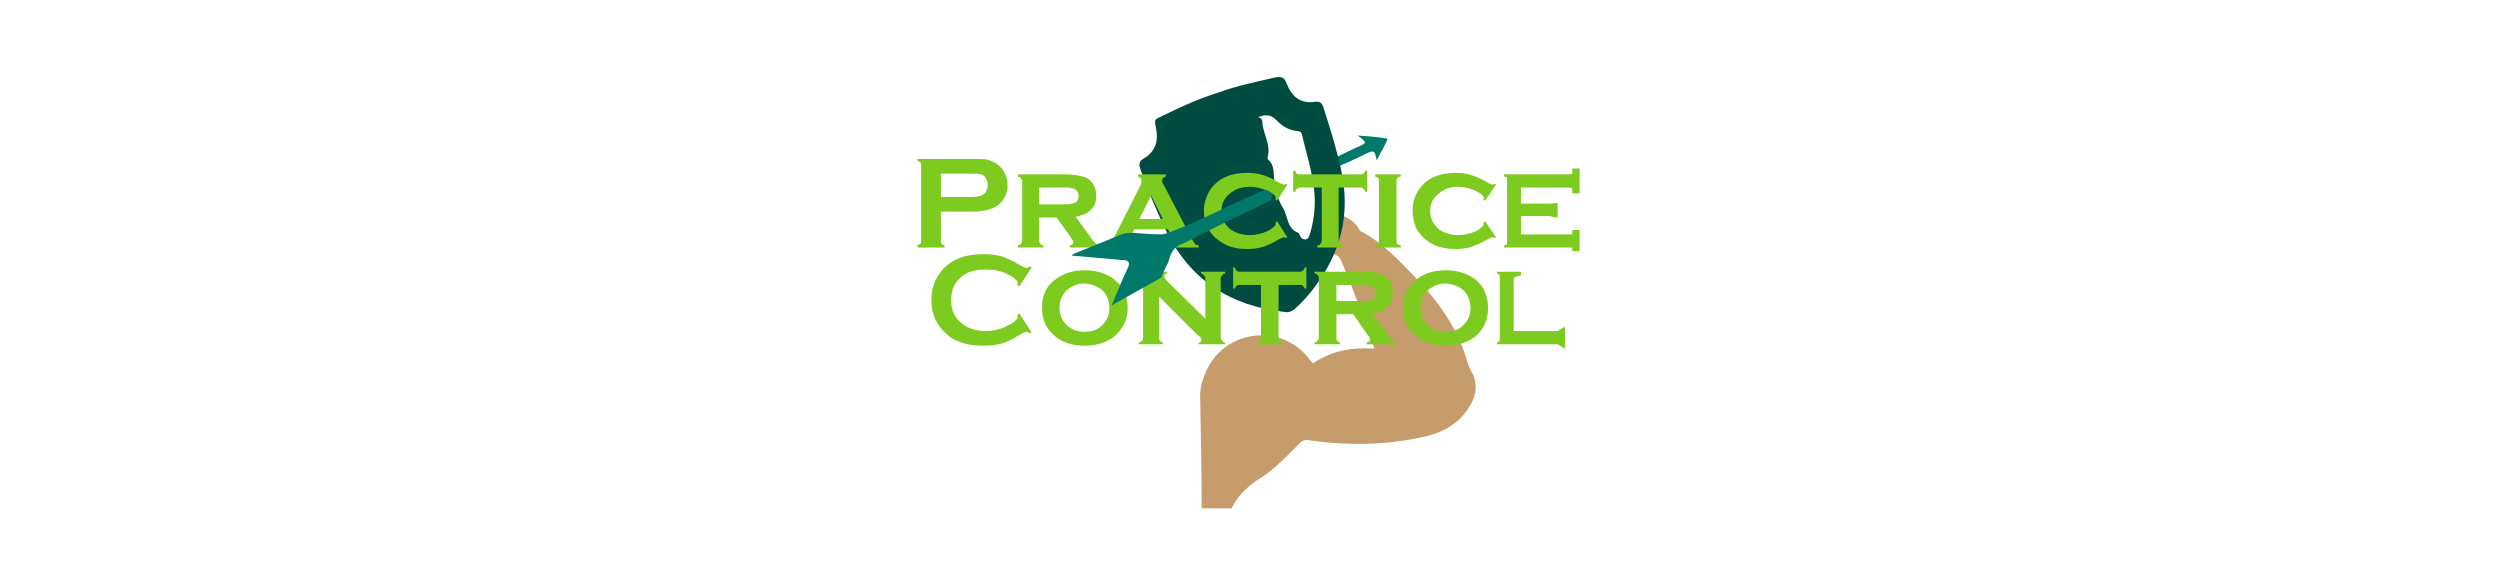
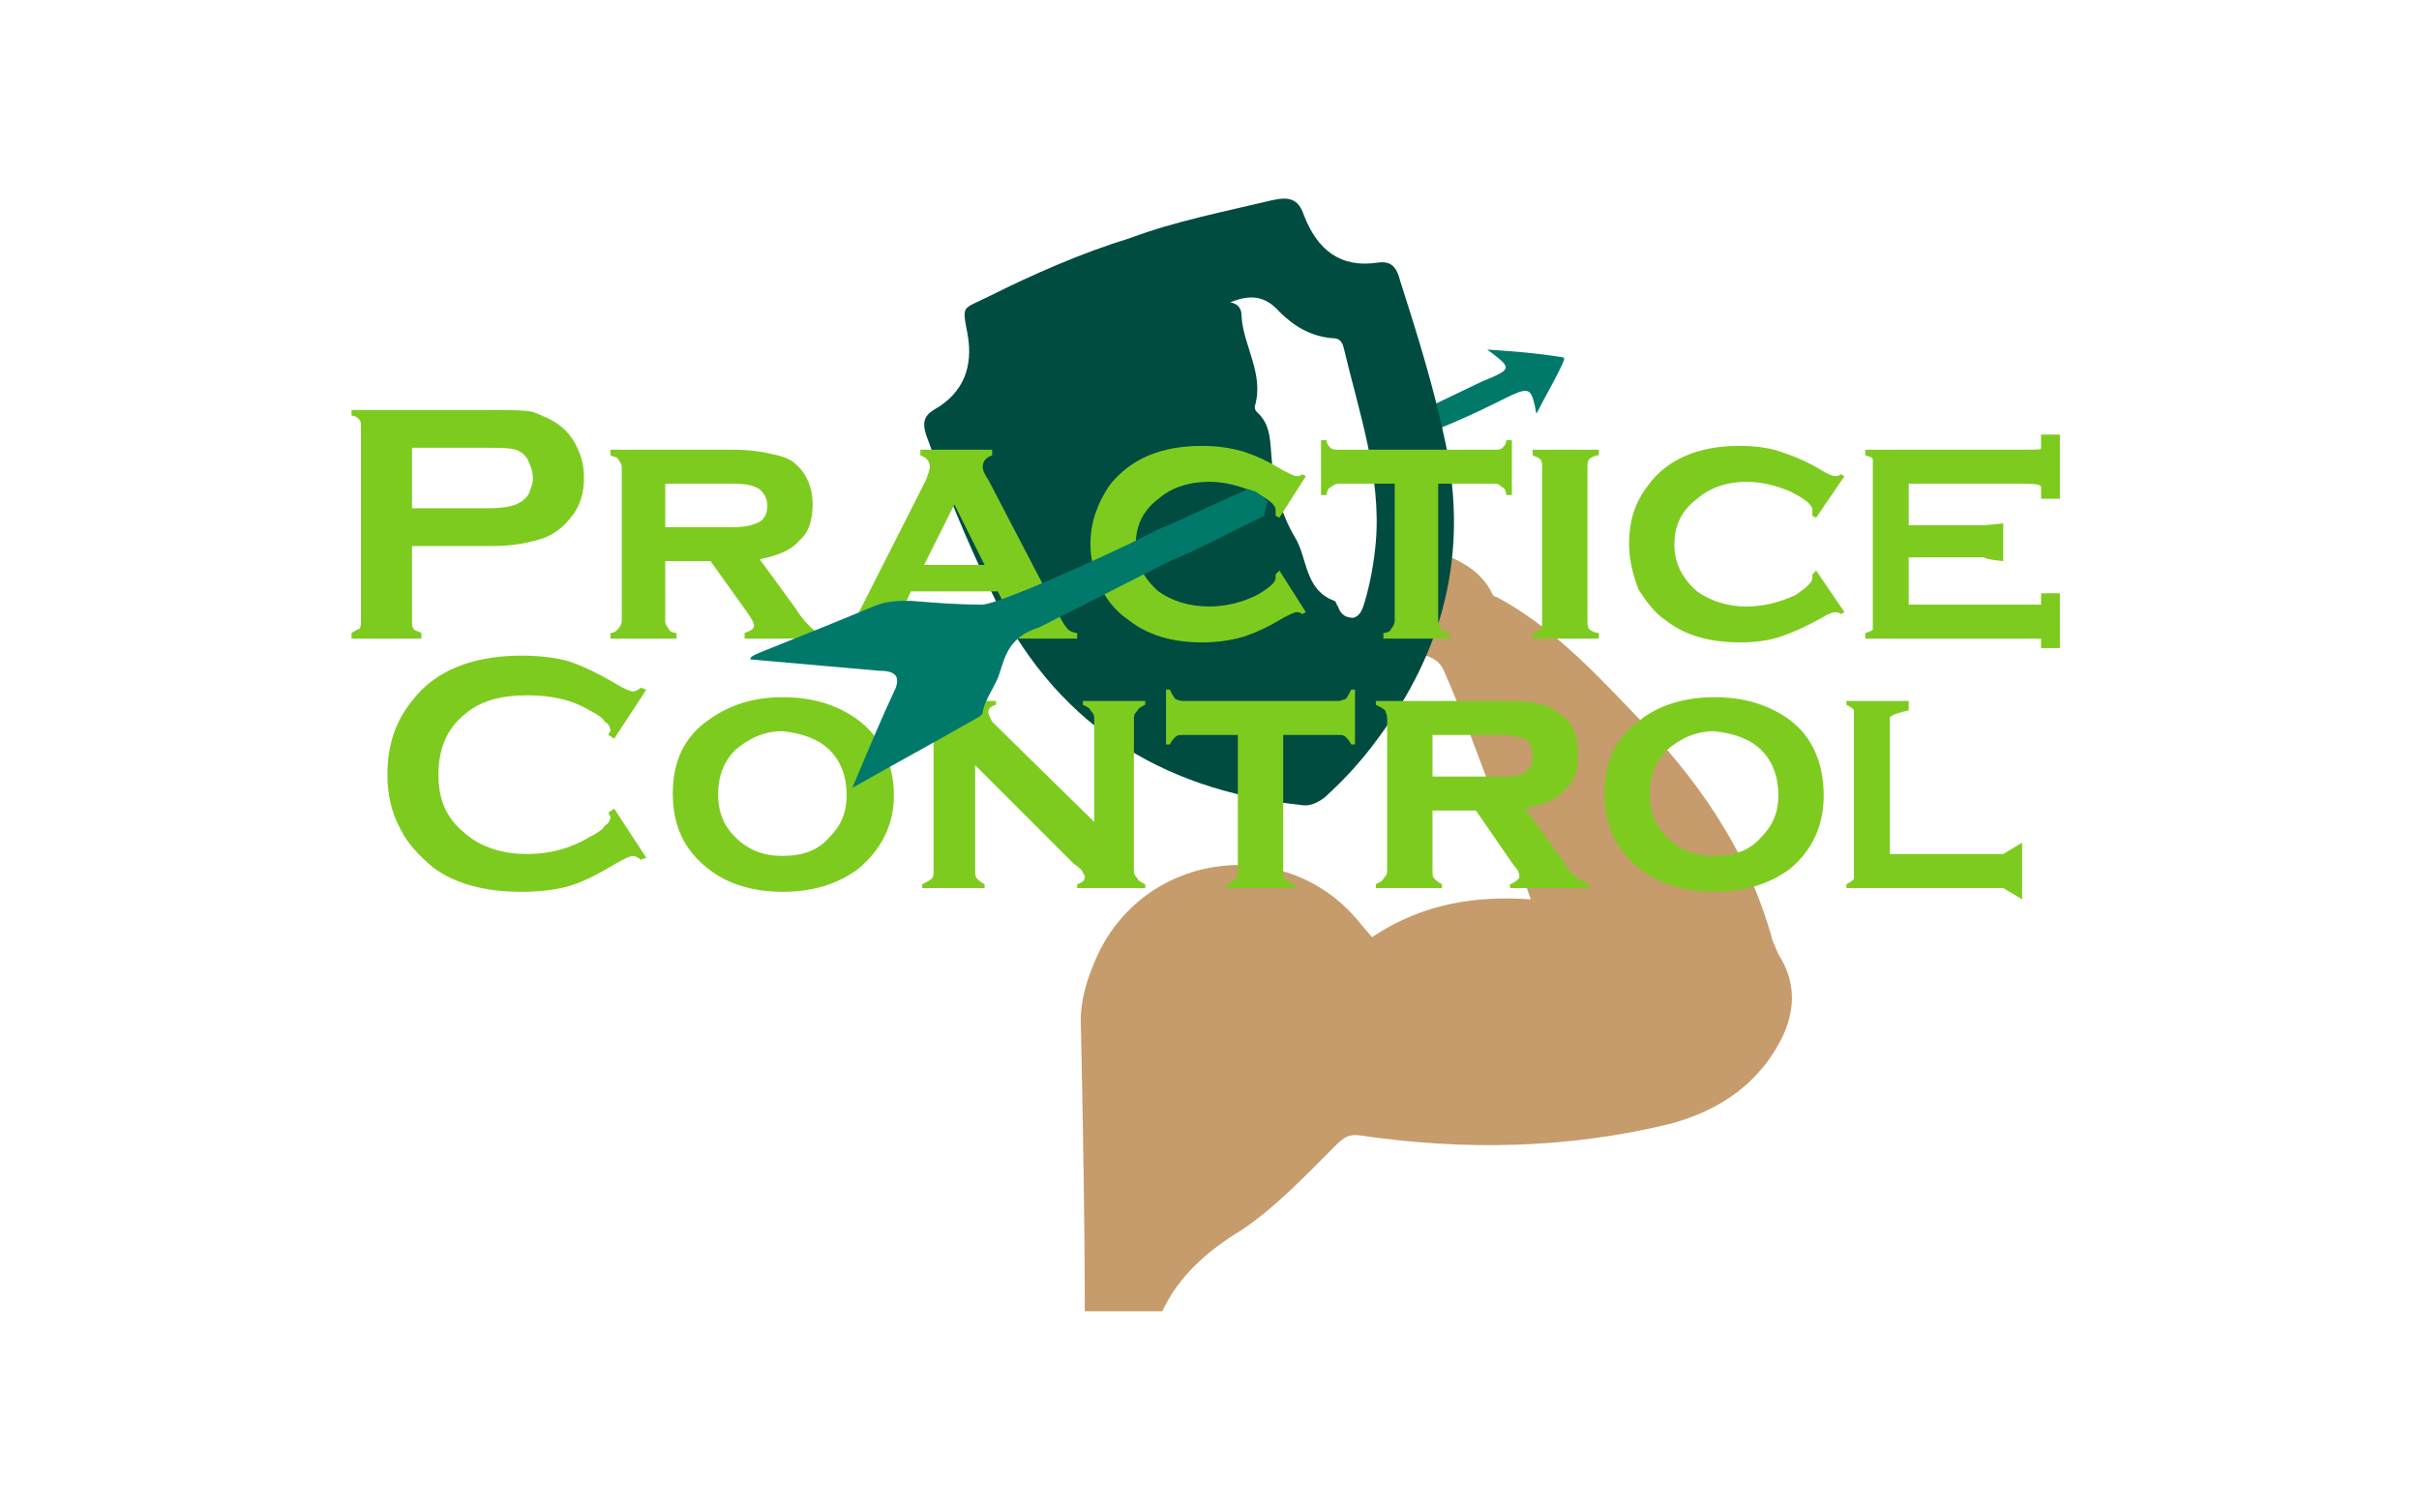
- <svg xmlns="http://www.w3.org/2000/svg" width="1280" height="300" viewBox="0 0 1280 800">
+ <svg xmlns="http://www.w3.org/2000/svg" width="1280" height="800" viewBox="0 0 1280 800">
  <g>
    <path fill="#00796b" d="M826 189c-12-2-24-3-39-4 13 10 14 10-3 17l-25 12v2c1 3 1 6 2 8v3c10-4 21-9 31-14 18-9 18-9 21 6 5-10 10-18 14-27 1-2 1-3-1-3z" />
    <path fill="#c69c6c" d="M941 505l-3-7c-13-48-40-86-74-121-22-23-44-46-72-61-1 0-2-1-2-1-6-13-17-18-29-23l-4 6c-2 2-4 5-6 8l-6 18v23c0-1 1-1 1-1 8 0 15 2 18 9 5 11 9 22 14 34 11 29 22 58 32 87-29-2-57 2-84 20l-6-7c-38-48-113-39-139 16-6 13-10 26-9 40 1 50 2 100 2 149h41c9-19 24-32 42-43 18-12 34-29 50-45 4-4 7-6 13-5 55 8 109 7 163-6 27-7 49-22 61-48 6-14 6-28-3-42z" />
    <path fill="#004c40" d="M598 126c24-9 50-14 75-20 9-2 14-1 17 8 7 18 19 28 39 25 7-1 10 2 12 10 9 28 18 57 24 86 12 58-1 109-36 156-8 11-17 21-28 31-4 3-8 5-13 4-75-8-131-44-164-114-13-27-24-54-34-82-2-6-1-10 4-13 16-9 21-23 18-40-3-16-3-13 11-20 24-12 49-23 75-31zm53 34c5 1 6 4 6 8 1 15 12 30 7 47 0 1 0 2 1 3 8 7 7 17 8 26 1 14 5 28 12 40 7 11 5 28 21 34 1 0 1 2 2 3 1 3 3 6 8 6 4-1 5-5 6-8 3-10 5-21 6-32 3-35-9-69-17-103-1-4-3-5-6-5-12-1-21-7-28-14-8-9-16-9-26-5z" />
    <path d="M186 217v3c2 0 3 1 4 2s1 2 1 4v102c0 2 0 4-1 5-1 0-2 1-4 2v3h37v-3c-2-1-3-1-4-2s-1-3-1-5v-39h43c11 0 20-2 26-4s11-6 15-11c5-6 7-13 7-21 0-6-1-11-4-17-2-4-5-8-9-11s-9-5-14-7c-5-1-12-1-21-1zm513 16v29h3c0-2 1-4 2-4 1-1 3-2 4-2h30v73c0 1-1 3-2 4 0 1-2 2-4 2v3h35v-3c-2 0-4-1-4-2-1-1-2-3-2-4v-73h30c2 0 3 1 4 2 1 0 2 2 2 4h3v-29h-3c0 2-1 3-2 4s-2 1-4 1h-83c-2 0-3 0-4-1s-2-2-2-4zm-63 3c-22 0-38 7-49 21-6 9-10 19-10 31 0 8 2 16 6 24 3 6 8 12 14 16 10 8 23 12 39 12 8 0 15-1 22-3 6-2 13-5 21-10 4-2 6-3 7-3s2 0 3 1l2-1-14-22-2 2v2c0 2-3 5-10 9-8 4-17 6-25 6-11 0-20-3-27-8-8-7-12-15-12-25s4-18 12-24c7-6 16-9 27-9 8 0 15 2 23 5 8 4 12 7 12 10v3l2 1 14-22-2-1c-1 1-2 1-3 1s-3-1-7-3c-8-5-15-8-21-10-7-2-14-3-22-3zm284 0c-21 0-38 7-48 21-7 9-10 19-10 31 0 8 2 16 5 24 4 6 8 12 14 16 10 8 23 12 40 12 8 0 15-1 21-3s13-5 22-10c3-2 6-3 7-3 0 0 2 0 3 1l2-1-15-22-2 2v2c0 2-3 5-9 9-9 4-17 6-26 6-10 0-19-3-26-8-8-7-12-15-12-25s4-18 12-24c7-6 16-9 26-9 8 0 16 2 23 5 8 4 12 7 12 10v3l2 1 15-22-2-1c-1 1-3 1-3 1-1 0-4-1-7-3-8-5-16-8-22-10s-13-3-22-3zm-702 1h40c8 0 14 0 17 2 2 1 4 3 5 6 1 2 2 5 2 8s-1 5-2 8c-1 2-3 4-5 5-3 2-9 3-17 3h-40zm862 0c0 1 0 1-10 1h-83v3s4 1 4 2v90c0 1-4 2-4 2v3h93v5h10v-29h-10v6h-70v-25h40s0 1 10 2v-20l-10 1h-40v-22h60c10 0 10 1 10 2v6h10v-34h-10zm-757 1v3c2 1 4 1 4 2 1 1 2 3 2 4v82c0 1-1 3-2 4s-2 2-4 2v3h35v-3c-2 0-4-1-4-2-1-1-2-3-2-4v-32h24l20 28c2 3 3 5 3 6 0 2-2 3-5 4v3h42v-3c-3 0-5-1-7-3s-5-5-8-10l-19-26c10-2 17-5 21-10 5-4 7-11 7-19 0-10-4-18-11-23-3-2-7-3-12-4-4-1-11-2-19-2zm164 0v3c3 1 5 3 5 6 0 2-1 4-2 7l-37 73c-1 3-2 5-3 6-2 1-3 2-5 2v3h36v-3c-4-1-6-2-6-5 0-2 1-4 2-6l5-11h46l5 10c2 3 3 5 3 7 0 3-2 5-6 5v3h40v-3c-2 0-4-1-5-2s-3-4-5-8l-37-71c-2-3-3-5-3-7 0-3 2-5 5-6v-3zm324 0v3c2 1 3 1 4 2s1 3 1 4v82c0 1 0 3-1 4s-2 2-4 2v3h35v-3c-2 0-4-1-5-2s-1-3-1-4v-82c0-1 0-3 1-4s3-2 5-2v-3zm-459 18h36c7 0 11 1 14 3 2 2 4 4 4 9 0 4-2 8-6 9-2 1-6 2-12 2h-36zm153 11l16 32h-32zm-229 80c-26 0-46 8-58 24-9 11-13 24-13 39 0 10 2 20 7 29 4 8 10 14 17 20 12 9 28 13 47 13 9 0 18-1 25-3s15-6 25-12c5-3 8-4 9-4s3 1 4 2l3-1-17-26-3 2c0 1 1 2 1 2 0 2-1 4-3 5-1 2-4 4-8 6-10 6-21 9-33 9-14 0-25-4-33-11-10-8-14-18-14-31s4-24 14-32c8-7 19-10 33-10 12 0 23 2 33 8 4 2 7 4 8 6 2 1 3 3 3 5 0 0-1 1-1 2l3 2 17-26-3-1c-1 1-3 2-4 2s-4-1-9-4c-10-6-19-10-25-12-7-2-16-3-25-3zm341 18v29h2c1-2 2-3 3-4s2-1 4-1h29v72c0 2 0 3-1 4s-2 2-5 3v2h36v-2c-3-1-4-2-5-3s-1-2-1-4v-72h29c2 0 3 0 4 1s2 2 3 4h2v-29h-2c-1 2-2 4-3 5-1 0-2 1-4 1h-82c-2 0-4-1-4-1-1-1-2-3-3-5zm-203 4c-15 0-28 4-39 12-13 9-19 22-19 39s6 30 19 40c10 8 24 12 39 12 16 0 29-4 40-12 12-10 19-23 19-39 0-17-7-31-19-40-11-8-24-12-40-12zm493 0c-15 0-29 4-39 12-13 9-19 22-19 39s6 30 19 40c10 8 24 12 39 12 16 0 29-4 40-12 12-10 18-23 18-39 0-17-6-31-18-40-11-8-24-12-40-12zm-419 2v2c3 1 4 2 5 3s1 2 1 4v81c0 2 0 3-1 4s-3 2-5 3v2h33v-2c-2-1-3-2-4-3s-1-2-1-4v-56l52 52c3 2 5 4 5 5 1 1 1 2 1 2 0 2-1 3-4 4v2h36v-2c-2-1-4-2-4-3-1-1-2-2-2-4v-81c0-2 1-3 2-4 0-1 2-2 4-3v-2h-33v2c2 1 4 2 4 3 1 1 2 2 2 4v55l-54-53c-1-2-2-4-2-5 0-2 1-3 4-4v-2zm240 0v2c2 1 4 2 5 3 0 1 1 2 1 4v81c0 2-1 3-2 4 0 1-2 2-4 3v2h35v-2c-2-1-3-2-4-3s-1-2-1-4v-32h23l20 29c2 2 3 4 3 6 0 1-2 3-5 4v2h42v-2c-2-1-5-2-7-4-2-1-5-5-8-10l-19-26c10-2 17-5 21-10 5-4 7-10 7-18 0-11-3-19-11-23-3-3-7-4-12-5-4-1-10-1-19-1zm249 0v2s4 2 4 3v89c0 1-4 3-4 3v2h83l10 6v-30l-10 6h-60v-72c0-2 10-4 10-4v-5zm-563 16c10 1 19 4 25 10s9 14 9 24c0 9-3 16-9 22-6 7-14 10-25 10-10 0-18-3-25-10-6-6-9-13-9-23 0-9 3-17 9-23 7-6 15-10 25-10zm493 0c10 1 19 4 25 10s9 14 9 24c0 9-3 16-9 22-6 7-14 10-25 10-10 0-18-3-25-10-6-6-9-13-9-23 0-9 3-17 9-23 7-6 15-10 25-10zm-149 2h35c7 0 11 1 14 2 3 2 4 5 4 9 0 5-2 8-6 10-2 1-6 1-12 1h-35z" fill="#7ecb20" />
    <path fill="#00796b" d="M668 263c-1-1-2-2-4-3-1 0-2-1-4-1-16 7-32 15-49 22-2 2-83 40-92 39-12 0-25-1-37-2-7 0-13 0-20 3-19 8-39 16-59 24-2 1-6 2-6 4l68 6c9 0 11 3 9 9-8 17-15 34-23 53 23-13 45-25 66-37 2-1 3-2 3-3 1-7 7-14 9-21 3-9 5-19 21-24 2-1 69-35 69-35 17-7 33-16 50-24 0-2 1-5 2-8h-1c-1-1-1-2-2-2z" />
  </g>
</svg>
